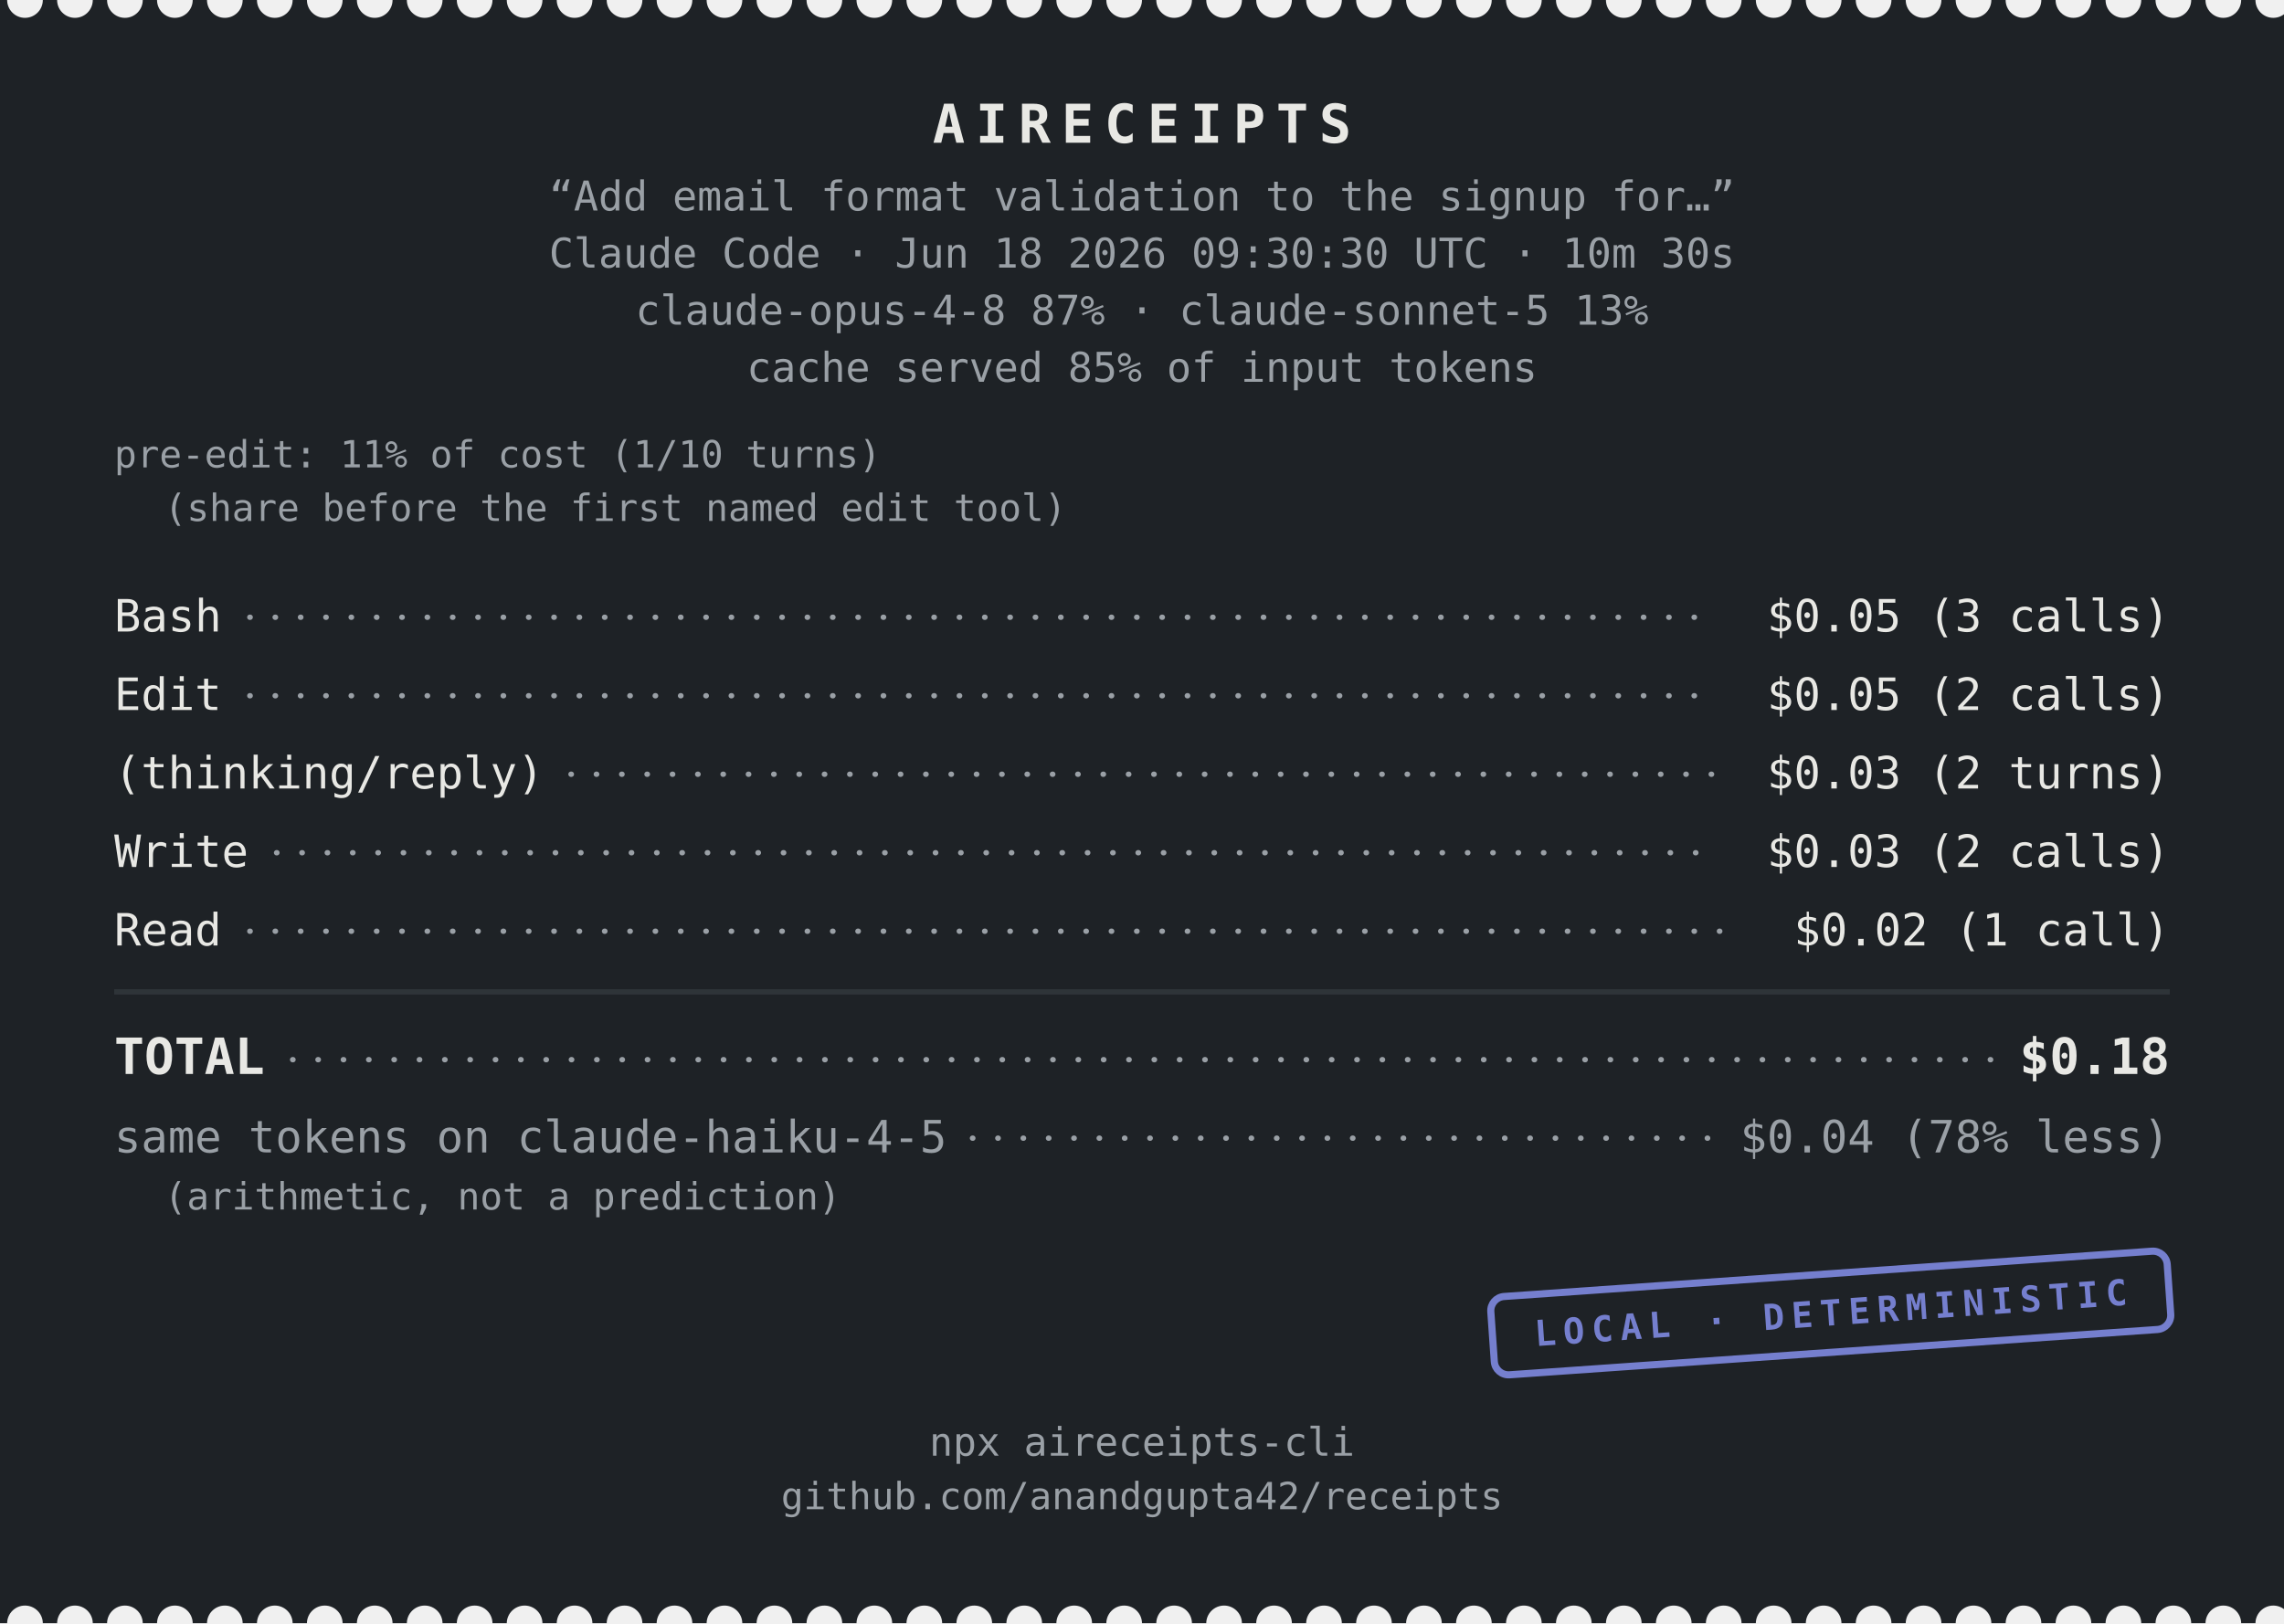
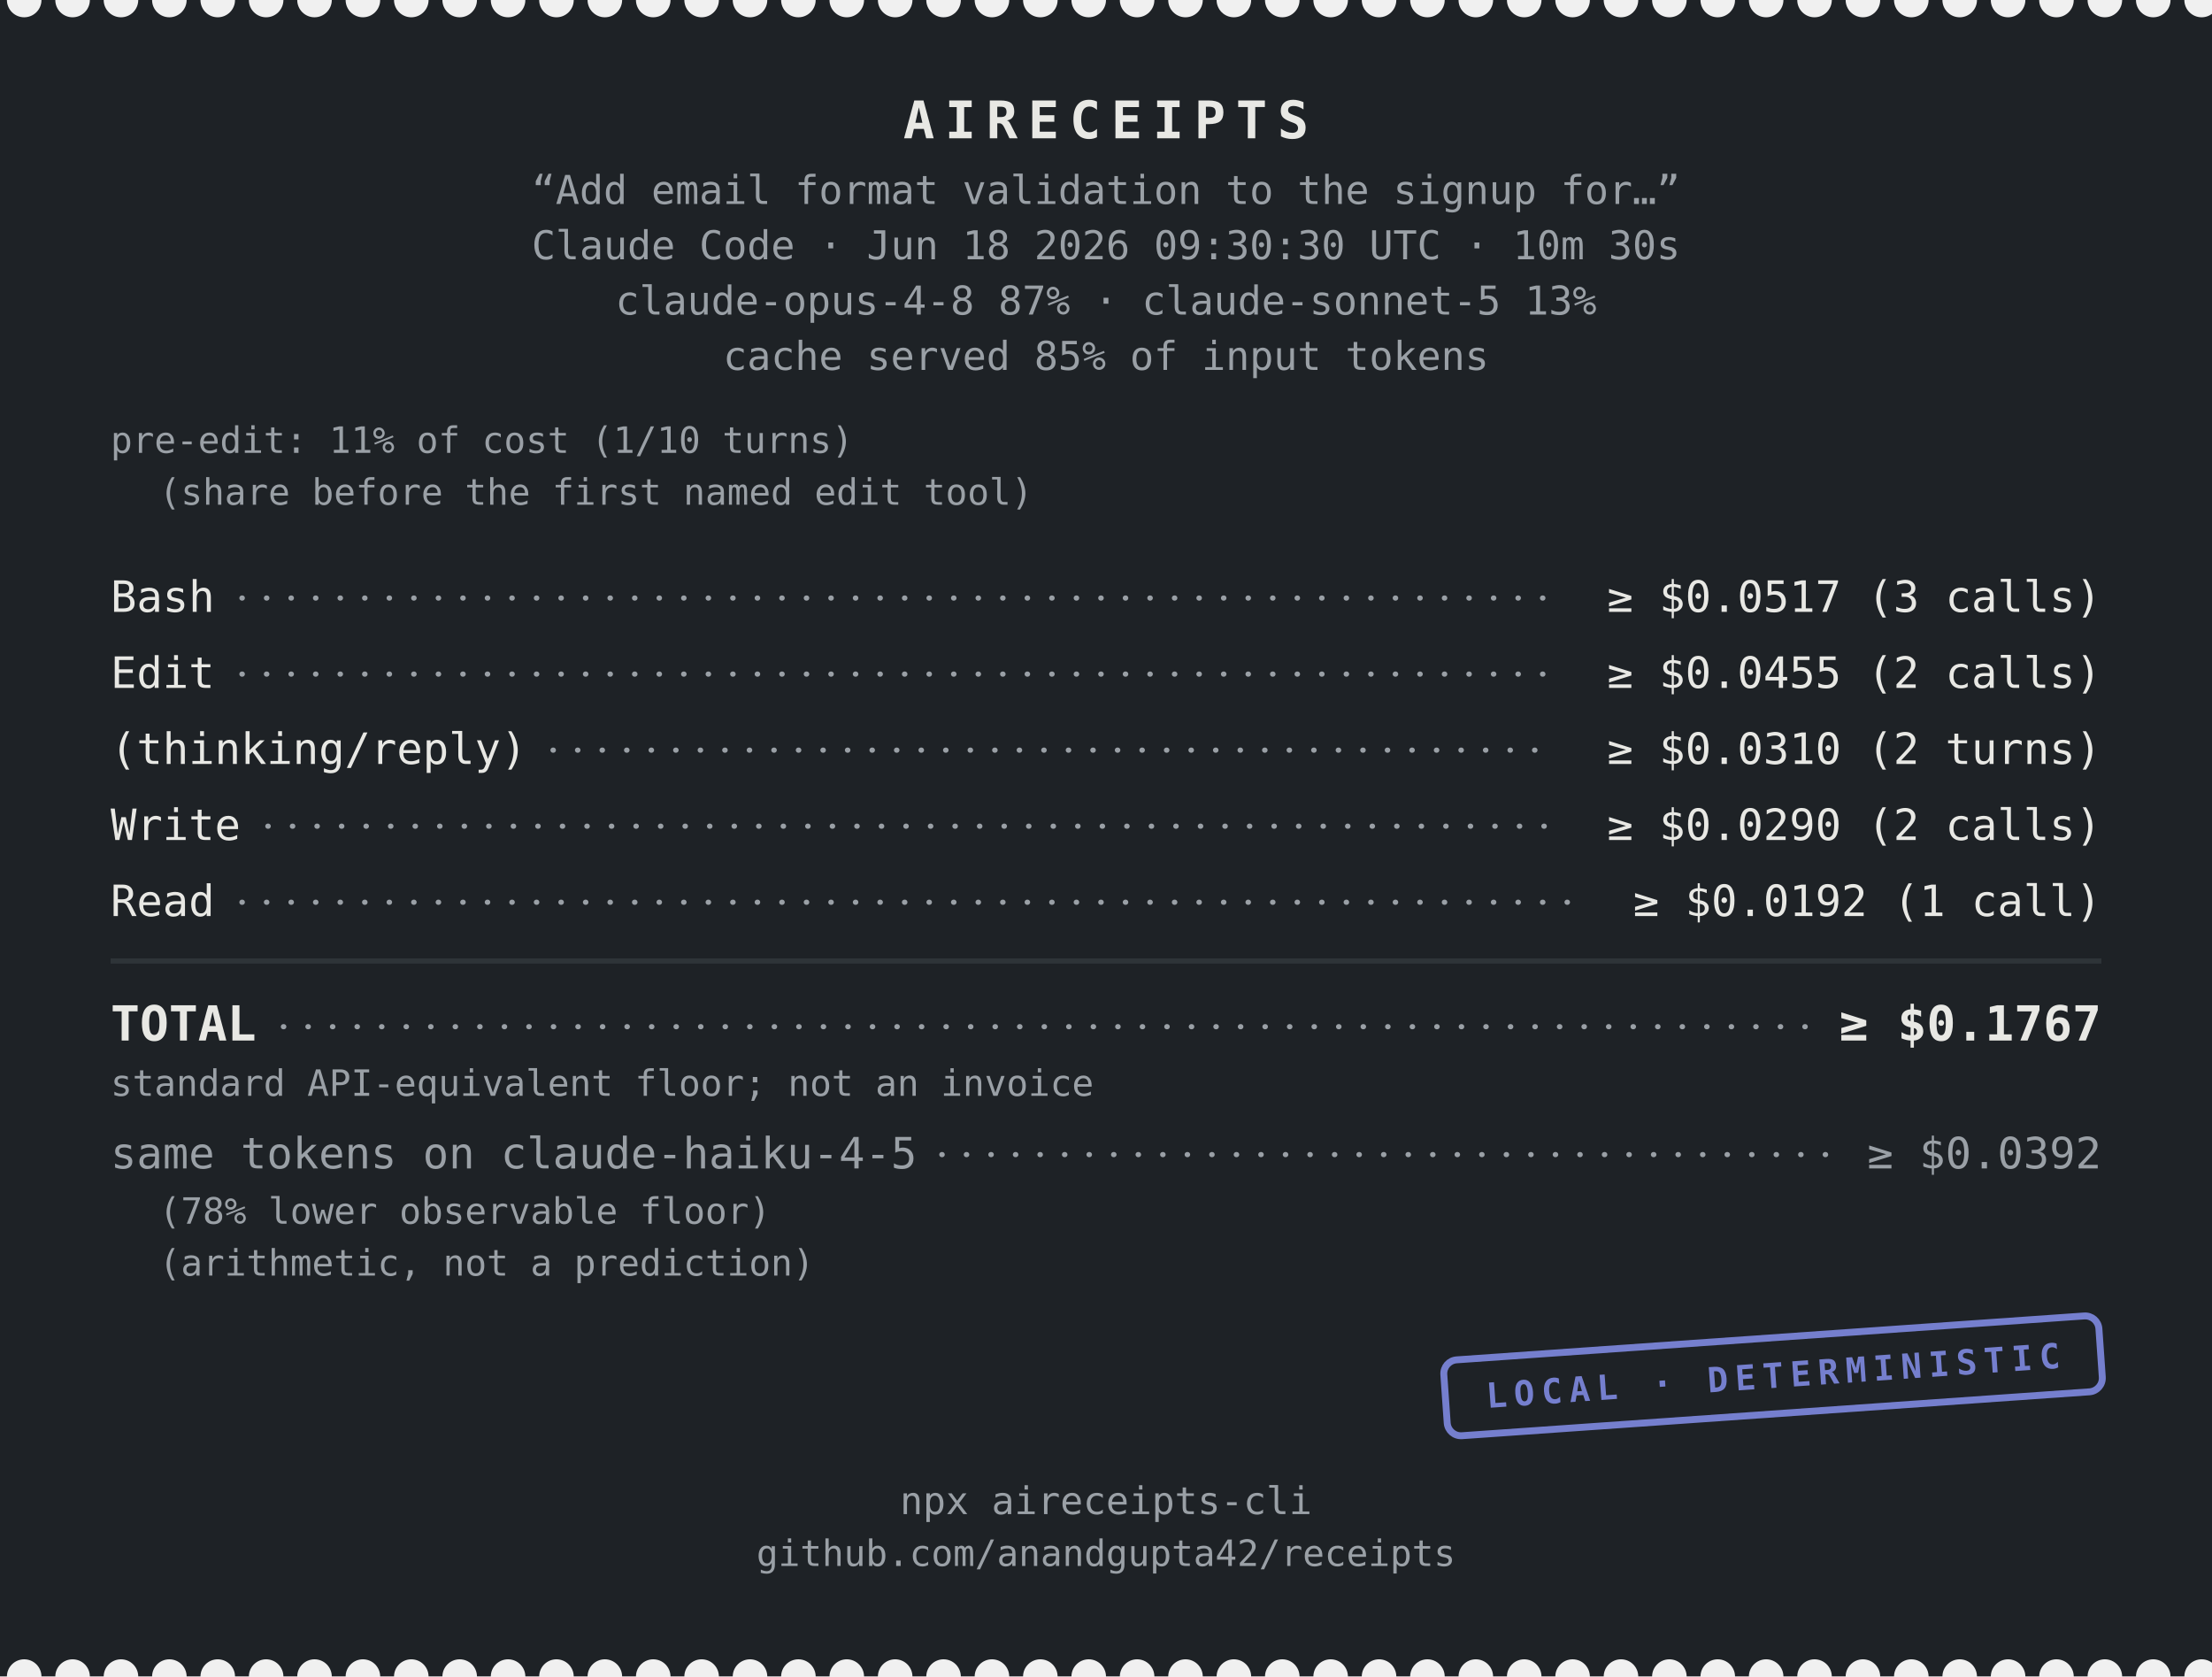
- <svg xmlns="http://www.w3.org/2000/svg" width="640" height="455" viewBox="0 0 640 455" font-family="&quot;SF Mono&quot;,&quot;Cascadia Code&quot;,&quot;JetBrains Mono&quot;,Menlo,Consolas,monospace" role="img" aria-label="aireceipts cost receipt">
+ <svg xmlns="http://www.w3.org/2000/svg" width="640" height="485" viewBox="0 0 640 485" font-family="&quot;SF Mono&quot;,&quot;Cascadia Code&quot;,&quot;JetBrains Mono&quot;,Menlo,Consolas,monospace" role="img" aria-label="aireceipts cost receipt">
  <g transform="translate(0 0)">
    <defs>
-       <mask id="perf-0" maskUnits="userSpaceOnUse" x="-5" y="-5" width="650" height="465">
-         <rect x="0" y="0" width="640" height="455" fill="#FFFFFF" />
+       <mask id="perf-0" maskUnits="userSpaceOnUse" x="-5" y="-5" width="650" height="495">
+         <rect x="0" y="0" width="640" height="485" fill="#FFFFFF" />
        <g class="perf-top">
          <circle cx="7" cy="0" r="5" fill="#000000" />
          <circle cx="21" cy="0" r="5" fill="#000000" />
          <circle cx="35" cy="0" r="5" fill="#000000" />
          <circle cx="49" cy="0" r="5" fill="#000000" />
          <circle cx="63" cy="0" r="5" fill="#000000" />
          <circle cx="77" cy="0" r="5" fill="#000000" />
          <circle cx="91" cy="0" r="5" fill="#000000" />
          <circle cx="105" cy="0" r="5" fill="#000000" />
          <circle cx="119" cy="0" r="5" fill="#000000" />
          <circle cx="133" cy="0" r="5" fill="#000000" />
          <circle cx="147" cy="0" r="5" fill="#000000" />
          <circle cx="161" cy="0" r="5" fill="#000000" />
          <circle cx="175" cy="0" r="5" fill="#000000" />
          <circle cx="189" cy="0" r="5" fill="#000000" />
          <circle cx="203" cy="0" r="5" fill="#000000" />
          <circle cx="217" cy="0" r="5" fill="#000000" />
          <circle cx="231" cy="0" r="5" fill="#000000" />
          <circle cx="245" cy="0" r="5" fill="#000000" />
          <circle cx="259" cy="0" r="5" fill="#000000" />
          <circle cx="273" cy="0" r="5" fill="#000000" />
          <circle cx="287" cy="0" r="5" fill="#000000" />
          <circle cx="301" cy="0" r="5" fill="#000000" />
          <circle cx="315" cy="0" r="5" fill="#000000" />
          <circle cx="329" cy="0" r="5" fill="#000000" />
          <circle cx="343" cy="0" r="5" fill="#000000" />
          <circle cx="357" cy="0" r="5" fill="#000000" />
          <circle cx="371" cy="0" r="5" fill="#000000" />
          <circle cx="385" cy="0" r="5" fill="#000000" />
          <circle cx="399" cy="0" r="5" fill="#000000" />
          <circle cx="413" cy="0" r="5" fill="#000000" />
          <circle cx="427" cy="0" r="5" fill="#000000" />
          <circle cx="441" cy="0" r="5" fill="#000000" />
          <circle cx="455" cy="0" r="5" fill="#000000" />
          <circle cx="469" cy="0" r="5" fill="#000000" />
          <circle cx="483" cy="0" r="5" fill="#000000" />
          <circle cx="497" cy="0" r="5" fill="#000000" />
          <circle cx="511" cy="0" r="5" fill="#000000" />
          <circle cx="525" cy="0" r="5" fill="#000000" />
          <circle cx="539" cy="0" r="5" fill="#000000" />
          <circle cx="553" cy="0" r="5" fill="#000000" />
          <circle cx="567" cy="0" r="5" fill="#000000" />
          <circle cx="581" cy="0" r="5" fill="#000000" />
          <circle cx="595" cy="0" r="5" fill="#000000" />
          <circle cx="609" cy="0" r="5" fill="#000000" />
          <circle cx="623" cy="0" r="5" fill="#000000" />
          <circle cx="637" cy="0" r="5" fill="#000000" />
        </g>
        <g class="perf-bottom">
-           <circle cx="7" cy="455" r="5" fill="#000000" />
-           <circle cx="21" cy="455" r="5" fill="#000000" />
-           <circle cx="35" cy="455" r="5" fill="#000000" />
-           <circle cx="49" cy="455" r="5" fill="#000000" />
-           <circle cx="63" cy="455" r="5" fill="#000000" />
-           <circle cx="77" cy="455" r="5" fill="#000000" />
-           <circle cx="91" cy="455" r="5" fill="#000000" />
-           <circle cx="105" cy="455" r="5" fill="#000000" />
-           <circle cx="119" cy="455" r="5" fill="#000000" />
-           <circle cx="133" cy="455" r="5" fill="#000000" />
-           <circle cx="147" cy="455" r="5" fill="#000000" />
-           <circle cx="161" cy="455" r="5" fill="#000000" />
-           <circle cx="175" cy="455" r="5" fill="#000000" />
-           <circle cx="189" cy="455" r="5" fill="#000000" />
-           <circle cx="203" cy="455" r="5" fill="#000000" />
-           <circle cx="217" cy="455" r="5" fill="#000000" />
-           <circle cx="231" cy="455" r="5" fill="#000000" />
-           <circle cx="245" cy="455" r="5" fill="#000000" />
-           <circle cx="259" cy="455" r="5" fill="#000000" />
-           <circle cx="273" cy="455" r="5" fill="#000000" />
-           <circle cx="287" cy="455" r="5" fill="#000000" />
-           <circle cx="301" cy="455" r="5" fill="#000000" />
-           <circle cx="315" cy="455" r="5" fill="#000000" />
-           <circle cx="329" cy="455" r="5" fill="#000000" />
-           <circle cx="343" cy="455" r="5" fill="#000000" />
-           <circle cx="357" cy="455" r="5" fill="#000000" />
-           <circle cx="371" cy="455" r="5" fill="#000000" />
-           <circle cx="385" cy="455" r="5" fill="#000000" />
-           <circle cx="399" cy="455" r="5" fill="#000000" />
-           <circle cx="413" cy="455" r="5" fill="#000000" />
-           <circle cx="427" cy="455" r="5" fill="#000000" />
-           <circle cx="441" cy="455" r="5" fill="#000000" />
-           <circle cx="455" cy="455" r="5" fill="#000000" />
-           <circle cx="469" cy="455" r="5" fill="#000000" />
-           <circle cx="483" cy="455" r="5" fill="#000000" />
-           <circle cx="497" cy="455" r="5" fill="#000000" />
-           <circle cx="511" cy="455" r="5" fill="#000000" />
-           <circle cx="525" cy="455" r="5" fill="#000000" />
-           <circle cx="539" cy="455" r="5" fill="#000000" />
-           <circle cx="553" cy="455" r="5" fill="#000000" />
-           <circle cx="567" cy="455" r="5" fill="#000000" />
-           <circle cx="581" cy="455" r="5" fill="#000000" />
-           <circle cx="595" cy="455" r="5" fill="#000000" />
-           <circle cx="609" cy="455" r="5" fill="#000000" />
-           <circle cx="623" cy="455" r="5" fill="#000000" />
-           <circle cx="637" cy="455" r="5" fill="#000000" />
+           <circle cx="7" cy="485" r="5" fill="#000000" />
+           <circle cx="21" cy="485" r="5" fill="#000000" />
+           <circle cx="35" cy="485" r="5" fill="#000000" />
+           <circle cx="49" cy="485" r="5" fill="#000000" />
+           <circle cx="63" cy="485" r="5" fill="#000000" />
+           <circle cx="77" cy="485" r="5" fill="#000000" />
+           <circle cx="91" cy="485" r="5" fill="#000000" />
+           <circle cx="105" cy="485" r="5" fill="#000000" />
+           <circle cx="119" cy="485" r="5" fill="#000000" />
+           <circle cx="133" cy="485" r="5" fill="#000000" />
+           <circle cx="147" cy="485" r="5" fill="#000000" />
+           <circle cx="161" cy="485" r="5" fill="#000000" />
+           <circle cx="175" cy="485" r="5" fill="#000000" />
+           <circle cx="189" cy="485" r="5" fill="#000000" />
+           <circle cx="203" cy="485" r="5" fill="#000000" />
+           <circle cx="217" cy="485" r="5" fill="#000000" />
+           <circle cx="231" cy="485" r="5" fill="#000000" />
+           <circle cx="245" cy="485" r="5" fill="#000000" />
+           <circle cx="259" cy="485" r="5" fill="#000000" />
+           <circle cx="273" cy="485" r="5" fill="#000000" />
+           <circle cx="287" cy="485" r="5" fill="#000000" />
+           <circle cx="301" cy="485" r="5" fill="#000000" />
+           <circle cx="315" cy="485" r="5" fill="#000000" />
+           <circle cx="329" cy="485" r="5" fill="#000000" />
+           <circle cx="343" cy="485" r="5" fill="#000000" />
+           <circle cx="357" cy="485" r="5" fill="#000000" />
+           <circle cx="371" cy="485" r="5" fill="#000000" />
+           <circle cx="385" cy="485" r="5" fill="#000000" />
+           <circle cx="399" cy="485" r="5" fill="#000000" />
+           <circle cx="413" cy="485" r="5" fill="#000000" />
+           <circle cx="427" cy="485" r="5" fill="#000000" />
+           <circle cx="441" cy="485" r="5" fill="#000000" />
+           <circle cx="455" cy="485" r="5" fill="#000000" />
+           <circle cx="469" cy="485" r="5" fill="#000000" />
+           <circle cx="483" cy="485" r="5" fill="#000000" />
+           <circle cx="497" cy="485" r="5" fill="#000000" />
+           <circle cx="511" cy="485" r="5" fill="#000000" />
+           <circle cx="525" cy="485" r="5" fill="#000000" />
+           <circle cx="539" cy="485" r="5" fill="#000000" />
+           <circle cx="553" cy="485" r="5" fill="#000000" />
+           <circle cx="567" cy="485" r="5" fill="#000000" />
+           <circle cx="581" cy="485" r="5" fill="#000000" />
+           <circle cx="595" cy="485" r="5" fill="#000000" />
+           <circle cx="609" cy="485" r="5" fill="#000000" />
+           <circle cx="623" cy="485" r="5" fill="#000000" />
+           <circle cx="637" cy="485" r="5" fill="#000000" />
        </g>
      </mask>
    </defs>
-     <rect x="0" y="0" width="640" height="455" fill="#1E2226" mask="url(#perf-0)" />
+     <rect x="0" y="0" width="640" height="485" fill="#1E2226" mask="url(#perf-0)" />
    <text x="320" y="40" font-size="15" fill="#E8E8E4" text-anchor="middle" font-weight="700" letter-spacing="3">AIRECEIPTS</text>
    <text x="320" y="59" font-size="11.5" fill="#9AA0A6" text-anchor="middle">“Add email format validation to the signup for…”</text>
    <text x="320" y="75" font-size="11.5" fill="#9AA0A6" text-anchor="middle">Claude Code · Jun 18 2026 09:30:30 UTC · 10m 30s</text>
    <text x="320" y="91" font-size="11.5" fill="#9AA0A6" text-anchor="middle">claude-opus-4-8 87% · claude-sonnet-5 13%</text>
    <text x="320" y="107" font-size="11.5" fill="#9AA0A6" text-anchor="middle">cache served 85% of input tokens</text>
    <text x="32" y="131" font-size="10.5" fill="#9AA0A6" text-anchor="start">pre-edit: 11% of cost (1/10 turns)</text>
    <text x="46" y="146" font-size="10.5" fill="#9AA0A6" text-anchor="start">(share before the first named edit tool)</text>
    <text x="32" y="177" font-size="12.5" fill="#E8E8E4" text-anchor="start">Bash</text>
-     <text x="608" y="177" font-size="12.5" fill="#E8E8E4" text-anchor="end">$0.05  (3 calls)</text>
-     <line x1="70" y1="173" x2="480" y2="173" stroke="#9AA0A6" stroke-width="1.5" stroke-linecap="round" stroke-dasharray="0.1 7" />
+     <text x="608" y="177" font-size="12.5" fill="#E8E8E4" text-anchor="end">≥ $0.0517  (3 calls)</text>
+     <line x1="70" y1="173" x2="450" y2="173" stroke="#9AA0A6" stroke-width="1.5" stroke-linecap="round" stroke-dasharray="0.1 7" />
    <text x="32" y="199" font-size="12.5" fill="#E8E8E4" text-anchor="start">Edit</text>
-     <text x="608" y="199" font-size="12.5" fill="#E8E8E4" text-anchor="end">$0.05  (2 calls)</text>
-     <line x1="70" y1="195" x2="480" y2="195" stroke="#9AA0A6" stroke-width="1.5" stroke-linecap="round" stroke-dasharray="0.1 7" />
+     <text x="608" y="199" font-size="12.5" fill="#E8E8E4" text-anchor="end">≥ $0.0455  (2 calls)</text>
+     <line x1="70" y1="195" x2="450" y2="195" stroke="#9AA0A6" stroke-width="1.5" stroke-linecap="round" stroke-dasharray="0.1 7" />
    <text x="32" y="221" font-size="12.5" fill="#E8E8E4" text-anchor="start">(thinking/reply)</text>
-     <text x="608" y="221" font-size="12.5" fill="#E8E8E4" text-anchor="end">$0.03  (2 turns)</text>
-     <line x1="160" y1="217" x2="480" y2="217" stroke="#9AA0A6" stroke-width="1.5" stroke-linecap="round" stroke-dasharray="0.1 7" />
+     <text x="608" y="221" font-size="12.5" fill="#E8E8E4" text-anchor="end">≥ $0.0310  (2 turns)</text>
+     <line x1="160" y1="217" x2="450" y2="217" stroke="#9AA0A6" stroke-width="1.5" stroke-linecap="round" stroke-dasharray="0.1 7" />
    <text x="32" y="243" font-size="12.5" fill="#E8E8E4" text-anchor="start">Write</text>
-     <text x="608" y="243" font-size="12.5" fill="#E8E8E4" text-anchor="end">$0.03  (2 calls)</text>
-     <line x1="77.5" y1="239" x2="480" y2="239" stroke="#9AA0A6" stroke-width="1.5" stroke-linecap="round" stroke-dasharray="0.1 7" />
+     <text x="608" y="243" font-size="12.5" fill="#E8E8E4" text-anchor="end">≥ $0.0290  (2 calls)</text>
+     <line x1="77.5" y1="239" x2="450" y2="239" stroke="#9AA0A6" stroke-width="1.5" stroke-linecap="round" stroke-dasharray="0.1 7" />
    <text x="32" y="265" font-size="12.5" fill="#E8E8E4" text-anchor="start">Read</text>
-     <text x="608" y="265" font-size="12.5" fill="#E8E8E4" text-anchor="end">$0.02  (1 call)</text>
-     <line x1="70" y1="261" x2="487.5" y2="261" stroke="#9AA0A6" stroke-width="1.5" stroke-linecap="round" stroke-dasharray="0.1 7" />
+     <text x="608" y="265" font-size="12.5" fill="#E8E8E4" text-anchor="end">≥ $0.0192  (1 call)</text>
+     <line x1="70" y1="261" x2="457.5" y2="261" stroke="#9AA0A6" stroke-width="1.5" stroke-linecap="round" stroke-dasharray="0.1 7" />
    <line x1="32" y1="278" x2="608" y2="278" stroke="#2E3438" stroke-width="1.5" />
    <text x="32" y="301" font-size="14" fill="#E8E8E4" text-anchor="start" font-weight="700">TOTAL</text>
-     <text x="608" y="301" font-size="14" fill="#E8E8E4" text-anchor="end" font-weight="700">$0.18</text>
-     <line x1="82" y1="297" x2="558" y2="297" stroke="#9AA0A6" stroke-width="1.5" stroke-linecap="round" stroke-dasharray="0.1 7" />
-     <text x="32" y="323" font-size="12.5" fill="#9AA0A6" text-anchor="start" font-weight="400">same tokens on claude-haiku-4-5</text>
-     <text x="608" y="323" font-size="12.5" fill="#9AA0A6" text-anchor="end" font-weight="400">$0.04 (78% less)</text>
-     <line x1="272.5" y1="319" x2="480" y2="319" stroke="#9AA0A6" stroke-width="1.5" stroke-linecap="round" stroke-dasharray="0.1 7" />
-     <text x="46" y="339" font-size="10.5" fill="#9AA0A6" text-anchor="start">(arithmetic, not a prediction)</text>
-     <g class="stamp" opacity="0.8" transform="rotate(-4 513 368)">
-       <rect x="418" y="357" width="190" height="22" rx="4" fill="none" stroke="#8B96F8" stroke-width="2" />
-       <text x="513" y="371.5" font-size="10" fill="#8B96F8" text-anchor="middle" font-weight="700" letter-spacing="2">LOCAL · DETERMINISTIC</text>
+     <text x="608" y="301" font-size="14" fill="#E8E8E4" text-anchor="end" font-weight="700">≥ $0.1767</text>
+     <line x1="82" y1="297" x2="524.4" y2="297" stroke="#9AA0A6" stroke-width="1.5" stroke-linecap="round" stroke-dasharray="0.1 7" />
+     <text x="32" y="317" font-size="10.5" fill="#9AA0A6" text-anchor="start">standard API-equivalent floor; not an invoice</text>
+     <text x="32" y="338" font-size="12.5" fill="#9AA0A6" text-anchor="start" font-weight="400">same tokens on claude-haiku-4-5</text>
+     <text x="608" y="338" font-size="12.5" fill="#9AA0A6" text-anchor="end" font-weight="400">≥ $0.0392</text>
+     <line x1="272.5" y1="334" x2="532.5" y2="334" stroke="#9AA0A6" stroke-width="1.5" stroke-linecap="round" stroke-dasharray="0.1 7" />
+     <text x="46" y="354" font-size="10.5" fill="#9AA0A6" text-anchor="start">(78% lower observable floor)</text>
+     <text x="46" y="369" font-size="10.5" fill="#9AA0A6" text-anchor="start">(arithmetic, not a prediction)</text>
+     <g class="stamp" opacity="0.8" transform="rotate(-4 513 398)">
+       <rect x="418" y="387" width="190" height="22" rx="4" fill="none" stroke="#8B96F8" stroke-width="2" />
+       <text x="513" y="401.5" font-size="10" fill="#8B96F8" text-anchor="middle" font-weight="700" letter-spacing="2">LOCAL · DETERMINISTIC</text>
    </g>
-     <text x="320" y="408" font-size="11" fill="#9AA0A6" text-anchor="middle">npx aireceipts-cli</text>
-     <text x="320" y="423" font-size="10.5" fill="#9AA0A6" text-anchor="middle">github.com/anandgupta42/receipts</text>
+     <text x="320" y="438" font-size="11" fill="#9AA0A6" text-anchor="middle">npx aireceipts-cli</text>
+     <text x="320" y="453" font-size="10.5" fill="#9AA0A6" text-anchor="middle">github.com/anandgupta42/receipts</text>
  </g>
</svg>
